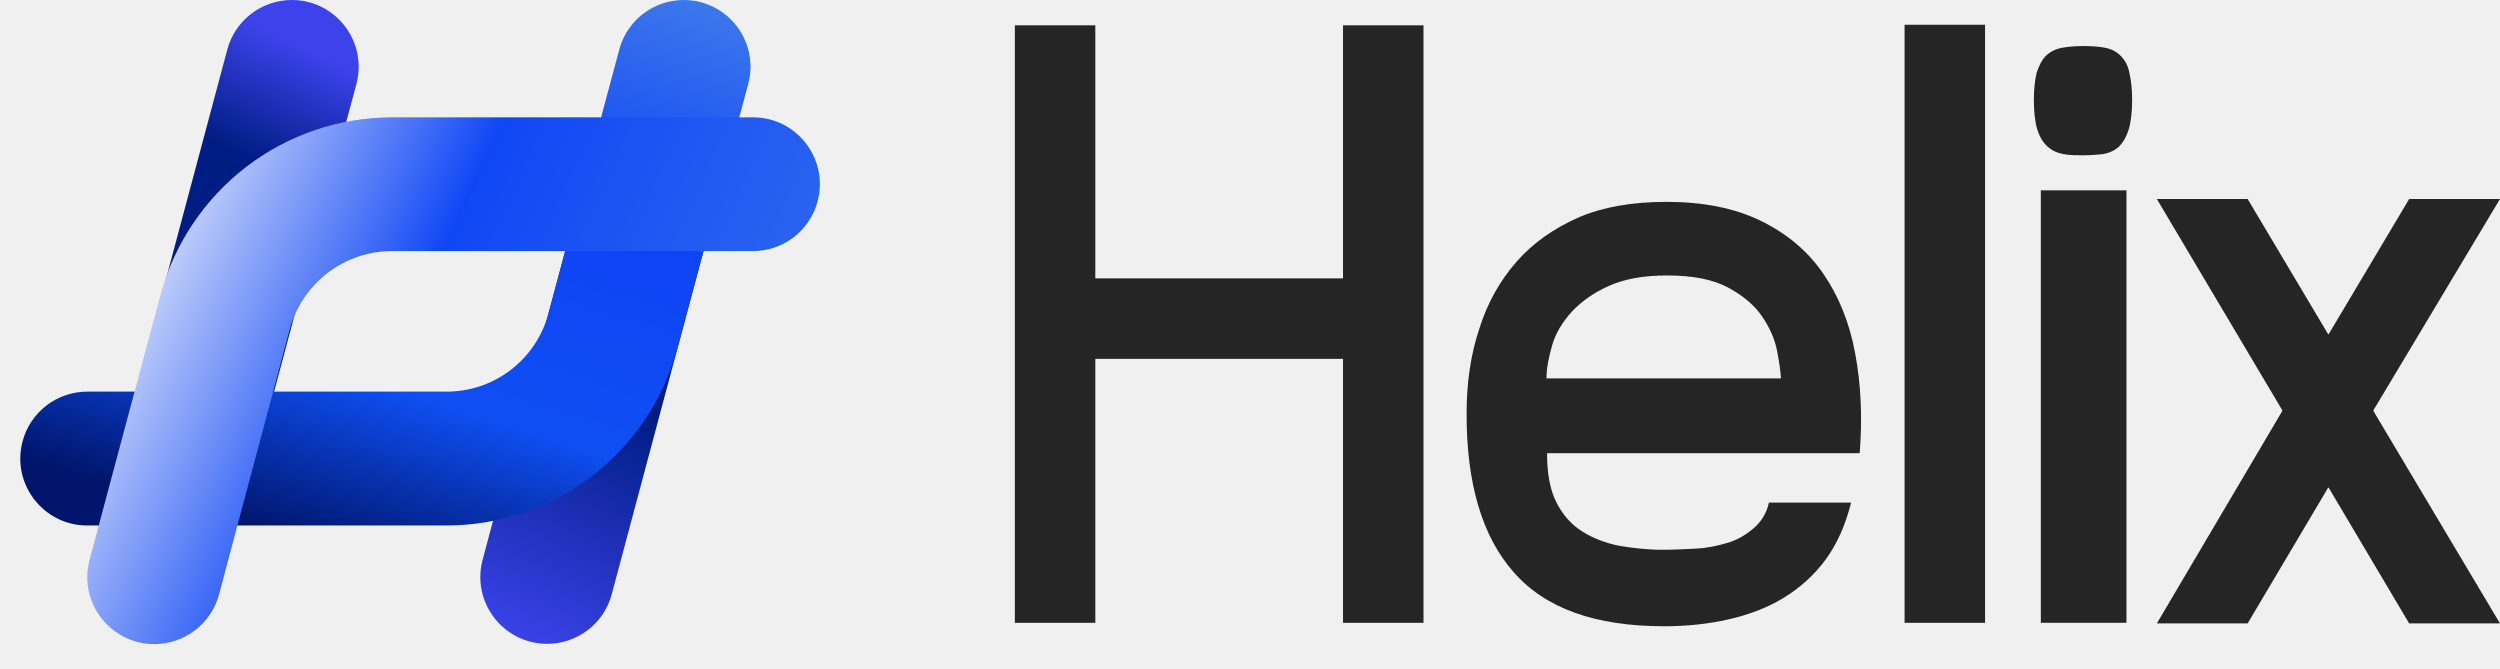
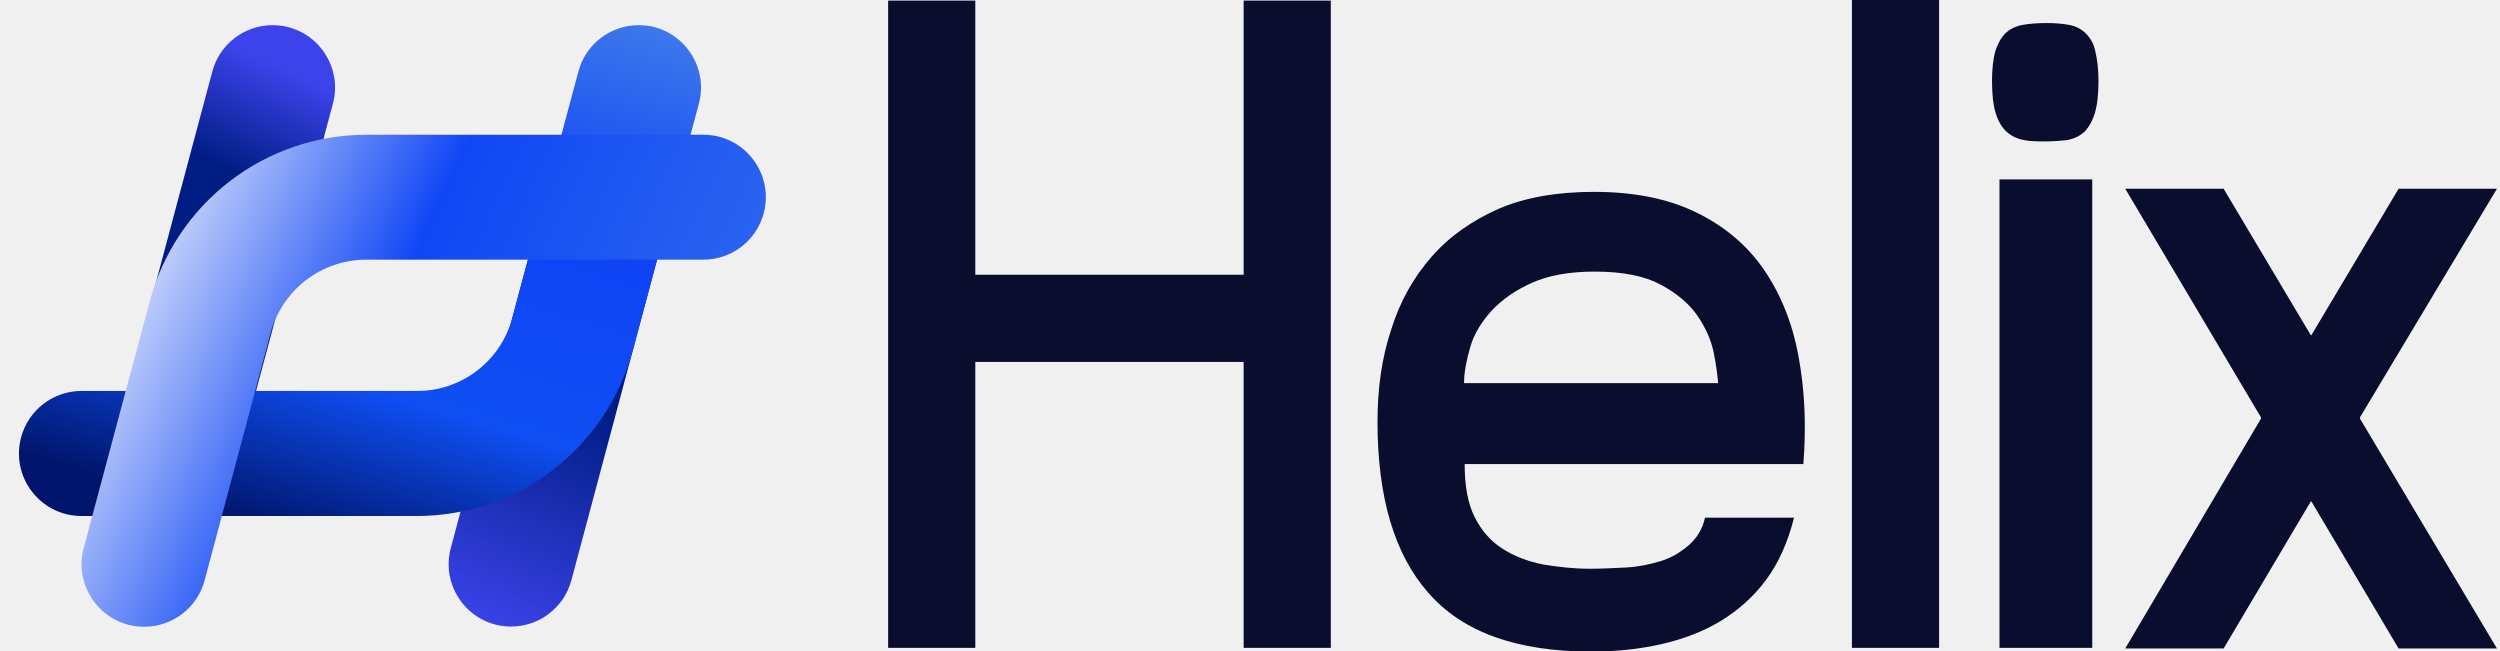
- <svg xmlns="http://www.w3.org/2000/svg" width="101" height="27" viewBox="0 0 101 27" fill="none">
-   <path d="M11.791 0C10.568 0 9.498 0.821 9.183 2.002L4.953 17.828L10.163 19.224L14.398 3.397C14.857 1.683 13.565 0 11.791 0Z" fill="url(#paint0_linear)" />
-   <path d="M22.106 26.011C23.329 26.011 24.399 25.19 24.714 24.009L28.944 8.183L23.734 6.779L19.498 22.614C19.04 24.328 20.332 26.011 22.106 26.011Z" fill="url(#paint1_linear)" />
-   <path d="M27.624 0C26.404 0 25.336 0.819 25.02 1.997L22.159 12.659C21.917 13.568 21.381 14.371 20.636 14.943C19.89 15.515 18.977 15.824 18.037 15.822H3.525C2.302 15.822 1.23 16.643 0.913 17.825C0.453 19.543 1.747 21.23 3.525 21.23H18.046C20.174 21.227 22.243 20.521 23.93 19.221C25.618 17.92 26.829 16.099 27.377 14.038L30.228 3.393C30.686 1.681 29.396 0 27.624 0Z" fill="url(#paint2_linear)" />
-   <path d="M33.028 8.148C33.493 6.431 32.2 4.74 30.421 4.74H15.832C13.701 4.743 11.63 5.449 9.939 6.749C8.249 8.05 7.032 9.871 6.478 11.933L3.619 22.614C3.159 24.333 4.455 26.021 6.234 26.021C7.461 26.021 8.534 25.197 8.85 24.012L11.705 13.309C11.952 12.4 12.491 11.597 13.238 11.025C13.985 10.453 14.899 10.143 15.84 10.143H30.421C31.641 10.143 32.709 9.326 33.028 8.148Z" fill="url(#paint3_linear)" />
-   <path d="M54.258 1.023H57.509V25.162H54.258V14.498H44.251V25.162H41V1.023H44.251V11.246H54.258V1.023Z" fill="#252525" />
-   <path d="M67.331 8.155C68.817 8.155 70.094 8.411 71.138 8.922C72.183 9.433 73.019 10.13 73.646 11.036C74.273 11.942 74.714 13.011 74.947 14.265C75.179 15.497 75.248 16.844 75.132 18.308H62.501C62.501 19.121 62.617 19.771 62.872 20.283C63.128 20.794 63.476 21.189 63.917 21.467C64.358 21.746 64.846 21.932 65.403 22.048C65.96 22.141 66.541 22.211 67.168 22.211C67.609 22.211 68.05 22.188 68.515 22.164C68.979 22.141 69.397 22.048 69.792 21.932C70.186 21.816 70.535 21.607 70.837 21.351C71.138 21.096 71.371 20.747 71.464 20.306H74.784C74.552 21.235 74.204 22.002 73.739 22.629C73.275 23.256 72.694 23.767 72.044 24.162C71.394 24.557 70.651 24.836 69.838 25.022C69.025 25.208 68.143 25.301 67.238 25.301C64.451 25.301 62.431 24.581 61.154 23.117C59.877 21.677 59.25 19.539 59.25 16.728C59.25 15.473 59.413 14.335 59.761 13.29C60.086 12.244 60.597 11.338 61.27 10.571C61.944 9.805 62.779 9.224 63.778 8.783C64.753 8.364 65.937 8.155 67.331 8.155ZM71.951 15.264C71.928 14.986 71.882 14.614 71.789 14.149C71.696 13.685 71.487 13.22 71.185 12.778C70.883 12.337 70.419 11.942 69.815 11.617C69.211 11.292 68.399 11.129 67.354 11.129C66.402 11.129 65.635 11.268 65.008 11.547C64.382 11.826 63.894 12.175 63.499 12.593C63.128 13.011 62.849 13.452 62.71 13.94C62.57 14.428 62.478 14.869 62.478 15.288H71.951V15.264Z" fill="#252525" />
-   <path d="M76.945 1H80.196V25.162H76.945V1Z" fill="#252525" />
-   <path d="M95.891 16.613L100.999 25.186H97.33L94.079 19.703H94.056L90.805 25.186H87.137L92.199 16.613V16.566L87.137 8.04H90.805L94.056 13.5H94.079L97.33 8.04H100.999L95.891 16.566V16.613Z" fill="#252525" />
-   <path d="M85.909 7.69H82.449V25.161H85.909V7.69Z" fill="#252525" />
-   <path d="M85.674 2.255C85.512 2.093 85.303 1.977 85.047 1.93C84.815 1.884 84.513 1.86 84.188 1.86C83.863 1.86 83.561 1.884 83.306 1.93C83.05 1.977 82.818 2.093 82.656 2.255C82.493 2.418 82.377 2.65 82.284 2.929C82.214 3.208 82.168 3.58 82.168 4.021C82.168 4.532 82.214 4.927 82.307 5.229C82.4 5.531 82.54 5.763 82.725 5.926C82.911 6.089 83.12 6.182 83.375 6.228C83.608 6.274 83.886 6.274 84.165 6.274C84.444 6.274 84.722 6.251 84.954 6.228C85.21 6.182 85.419 6.089 85.605 5.926C85.767 5.763 85.906 5.531 85.999 5.229C86.092 4.927 86.138 4.532 86.138 4.021C86.138 3.58 86.092 3.208 86.022 2.929C85.976 2.65 85.837 2.418 85.674 2.255Z" fill="#252525" />
+ <svg xmlns="http://www.w3.org/2000/svg" width="722" height="188" fill="none">
+   <path d="M78.734 7.266a18.024 18.024 0 00-17.412 13.37L33.08 126.304l34.787 9.318L96.145 29.949c3.062-11.446-5.563-22.683-17.411-22.683z" fill="url(#paint0_linear)" />
+   <path d="M147.601 180.944a18.025 18.025 0 0017.414-13.371l28.241-105.667-34.787-9.373-28.28 105.729c-3.062 11.446 5.564 22.682 17.412 22.682z" fill="url(#paint1_linear)" />
+   <path d="M184.443 7.266a18 18 0 00-17.386 13.337l-19.1 71.186a28.459 28.459 0 01-10.171 15.253 28.37 28.37 0 01-17.351 5.864H23.539A18.057 18.057 0 006.1 126.285c-3.077 11.469 5.565 22.735 17.44 22.735h96.951a64.492 64.492 0 0039.293-13.417 64.674 64.674 0 0023.016-34.606l19.033-71.073c3.061-11.432-5.554-22.658-17.389-22.658z" fill="url(#paint2_linear)" />
+   <path d="M220.539 61.67c3.107-11.468-5.529-22.756-17.411-22.756h-97.41A64.687 64.687 0 0066.374 52.33a64.913 64.913 0 00-23.11 34.613l-19.09 71.314c-3.072 11.48 5.578 22.751 17.462 22.751 8.19 0 15.356-5.505 17.466-13.418l19.061-71.462A28.665 28.665 0 0188.4 80.878a28.565 28.565 0 0117.374-5.887h97.355c8.146 0 15.281-5.46 17.411-13.321z" fill="url(#paint3_linear)" />
+   <g clip-path="url(#clip0)" fill="#0A0D2E">
+     <path d="M359.165.179h25.173v186.92h-25.173v-82.576h-77.497v82.576h-25.173V.179h25.173v79.158h77.497V.179zM460.396 55.41c11.508 0 21.397 1.98 29.489 5.938 8.091 3.957 14.564 9.355 19.419 16.37 4.854 7.017 8.271 15.293 10.069 25.007 1.798 9.535 2.337 19.97 1.438 31.304h-97.815c0 6.296.899 11.334 2.877 15.292 1.978 3.958 4.675 7.016 8.092 9.175 3.416 2.159 7.192 3.598 11.507 4.497 4.316.72 8.811 1.26 13.666 1.26 3.416 0 6.832-.18 10.428-.36 3.596-.18 6.833-.9 9.89-1.799 3.056-.9 5.754-2.519 8.091-4.498 2.338-1.979 4.136-4.677 4.855-8.095h25.712c-1.798 7.196-4.495 13.133-8.091 17.99-3.596 4.857-8.091 8.815-13.126 11.874-5.035 3.058-10.788 5.217-17.082 6.656-6.293 1.439-13.126 2.159-20.138 2.159-21.577 0-37.22-5.577-47.109-16.911-9.89-11.154-14.745-27.705-14.745-49.474 0-9.715 1.259-18.53 3.956-26.626 2.517-8.095 6.473-15.111 11.688-21.048 5.214-5.937 11.687-10.435 19.419-13.853 7.552-3.238 16.722-4.857 27.51-4.857zm35.782 55.051c-.18-2.159-.54-5.037-1.259-8.635-.719-3.598-2.337-7.196-4.675-10.614-2.337-3.419-5.934-6.477-10.608-8.996-4.675-2.518-10.969-3.778-19.06-3.778-7.372 0-13.306 1.08-18.161 3.239-4.854 2.158-8.63 4.857-11.687 8.095-2.877 3.239-5.035 6.657-6.113 10.435-1.079 3.778-1.798 7.196-1.798 10.434h73.361v-.18zM534.836 0h25.173v187.1h-25.173V0zM681.559 120.896l39.558 66.384h-28.41l-25.173-42.457h-.179l-25.173 42.457h-28.41l39.198-66.384v-.36l-39.198-66.025h28.41l25.173 42.278h.179l25.173-42.278h28.41l-39.558 66.025v.36zM604.242 51.813h-26.791V187.1h26.791V51.813zM602.444 9.715c-1.259-1.26-2.877-2.16-4.855-2.519-1.798-.36-4.136-.54-6.653-.54-2.517 0-4.855.18-6.833.54-1.978.36-3.776 1.26-5.034 2.519-1.259 1.26-2.158 3.058-2.877 5.217-.54 2.159-.899 5.037-.899 8.455 0 3.958.359 7.017 1.079 9.355.719 2.34 1.798 4.138 3.236 5.398 1.439 1.259 3.057 1.979 5.035 2.338 1.798.36 3.955.36 6.113.36 2.158 0 4.316-.18 6.114-.36 1.977-.36 3.596-1.079 5.034-2.338 1.259-1.26 2.338-3.059 3.057-5.398.719-2.338 1.079-5.397 1.079-9.354 0-3.419-.36-6.297-.899-8.456a9.701 9.701 0 00-2.697-5.217z" />
+   </g>
  <defs>
-     <linearGradient id="paint0_linear" x1="8.467" y1="19.91" x2="16.092" y2="3.009" gradientUnits="userSpaceOnUse">
-       <stop offset="0.703" stop-color="#001D84" />
-       <stop offset="0.969" stop-color="#3C43EB" />
+     <linearGradient id="paint0_linear" x1="56.541" y1="140.206" x2="107.453" y2="27.36" gradientUnits="userSpaceOnUse">
+       <stop offset=".703" stop-color="#001D84" />
+       <stop offset=".969" stop-color="#3C43EB" />
    </linearGradient>
-     <linearGradient id="paint1_linear" x1="22.104" y1="26.698" x2="29.734" y2="9.793" gradientUnits="userSpaceOnUse">
+     <linearGradient id="paint1_linear" x1="147.583" y1="185.529" x2="198.531" y2="72.652" gradientUnits="userSpaceOnUse">
      <stop stop-color="#3C43EB" />
-       <stop offset="0.583" stop-color="#001D84" />
+       <stop offset=".583" stop-color="#001D84" />
    </linearGradient>
-     <linearGradient id="paint2_linear" x1="8.351e-07" y1="18.282" x2="7.551" y2="-6.173" gradientUnits="userSpaceOnUse">
+     <linearGradient id="paint2_linear" x1="0" y1="129.338" x2="50.418" y2="-33.95" gradientUnits="userSpaceOnUse">
      <stop stop-color="#00156B" />
-       <stop offset="0.281" stop-color="#0F4FF3" />
-       <stop offset="0.651" stop-color="#0F42F5" />
+       <stop offset=".281" stop-color="#0F4FF3" />
+       <stop offset=".651" stop-color="#0F42F5" />
      <stop offset="1" stop-color="#3C77EB" />
    </linearGradient>
-     <linearGradient id="paint3_linear" x1="4.402" y1="7.476" x2="36.739" y2="22.308" gradientUnits="userSpaceOnUse">
+     <linearGradient id="paint3_linear" x1="29.399" y1="57.181" x2="245.318" y2="156.212" gradientUnits="userSpaceOnUse">
      <stop stop-color="#FCFCFC" />
-       <stop offset="0.375" stop-color="#1047F5" />
-       <stop offset="0.974" stop-color="#3A75EC" />
+       <stop offset=".375" stop-color="#1047F5" />
+       <stop offset=".974" stop-color="#3A75EC" />
    </linearGradient>
+     <clipPath id="clip0">
+       <path fill="#fff" transform="translate(256.495)" d="M0 0h464.621v188H0z" />
+     </clipPath>
  </defs>
</svg>
